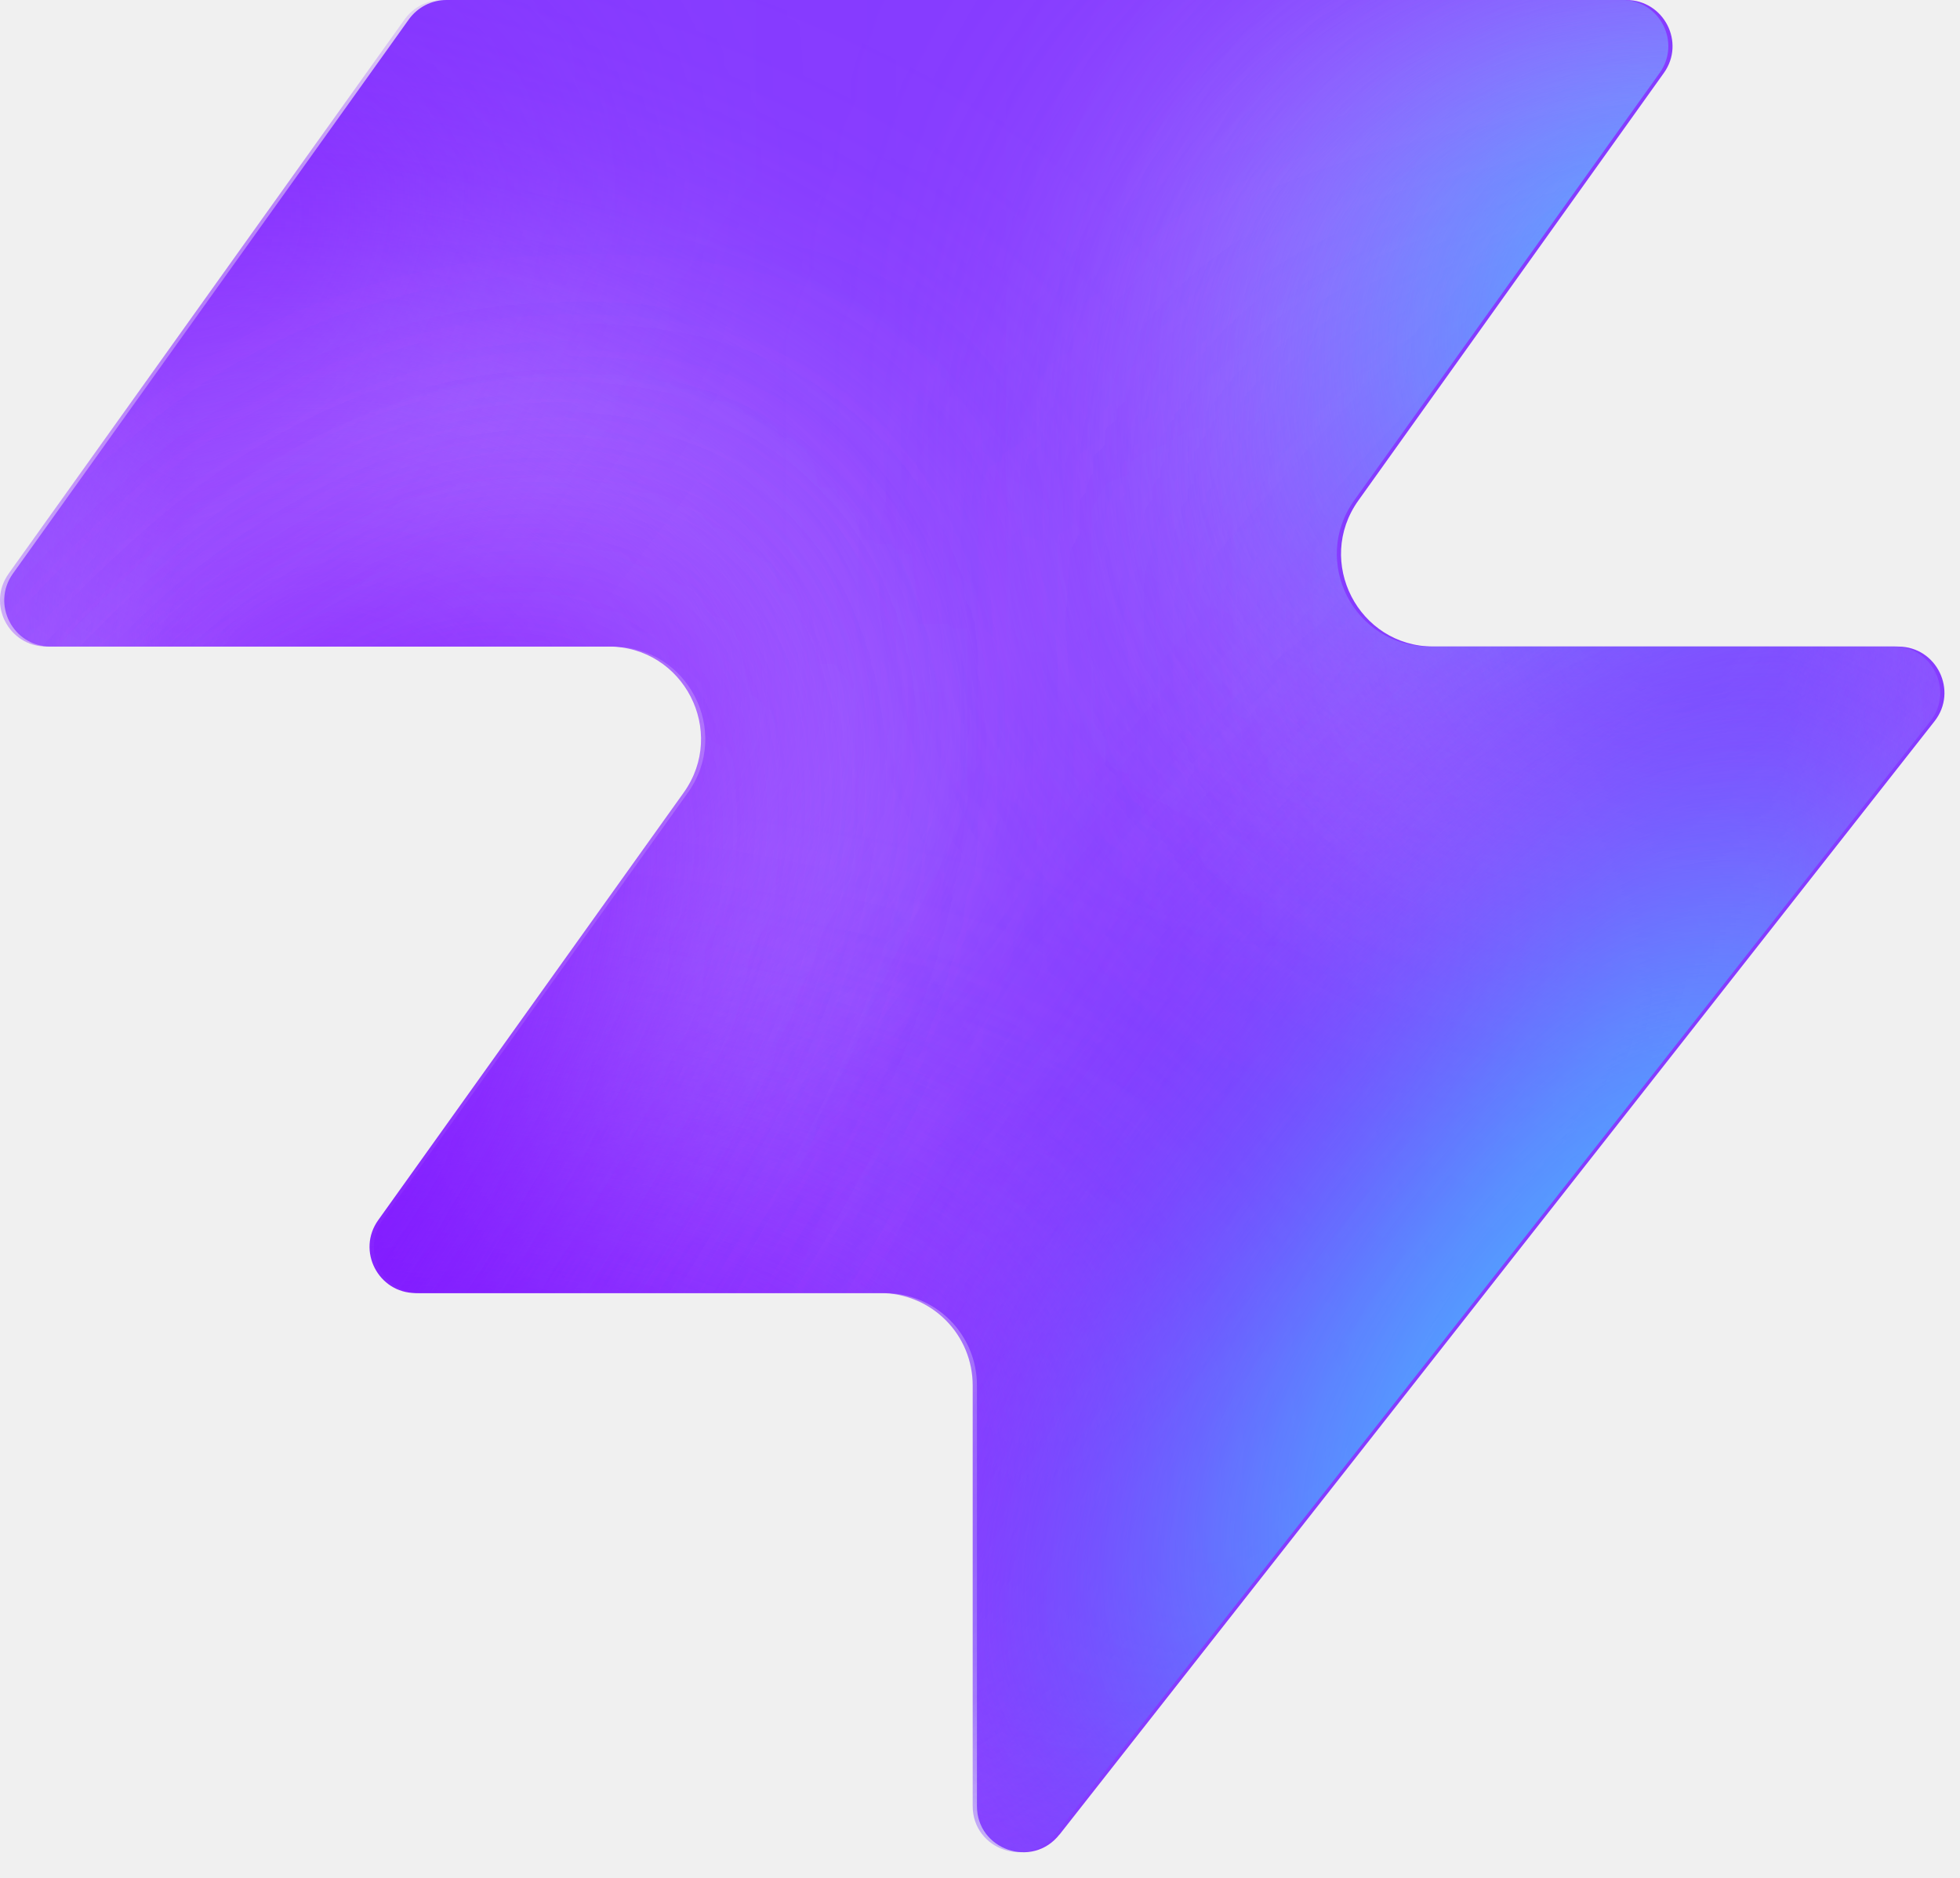
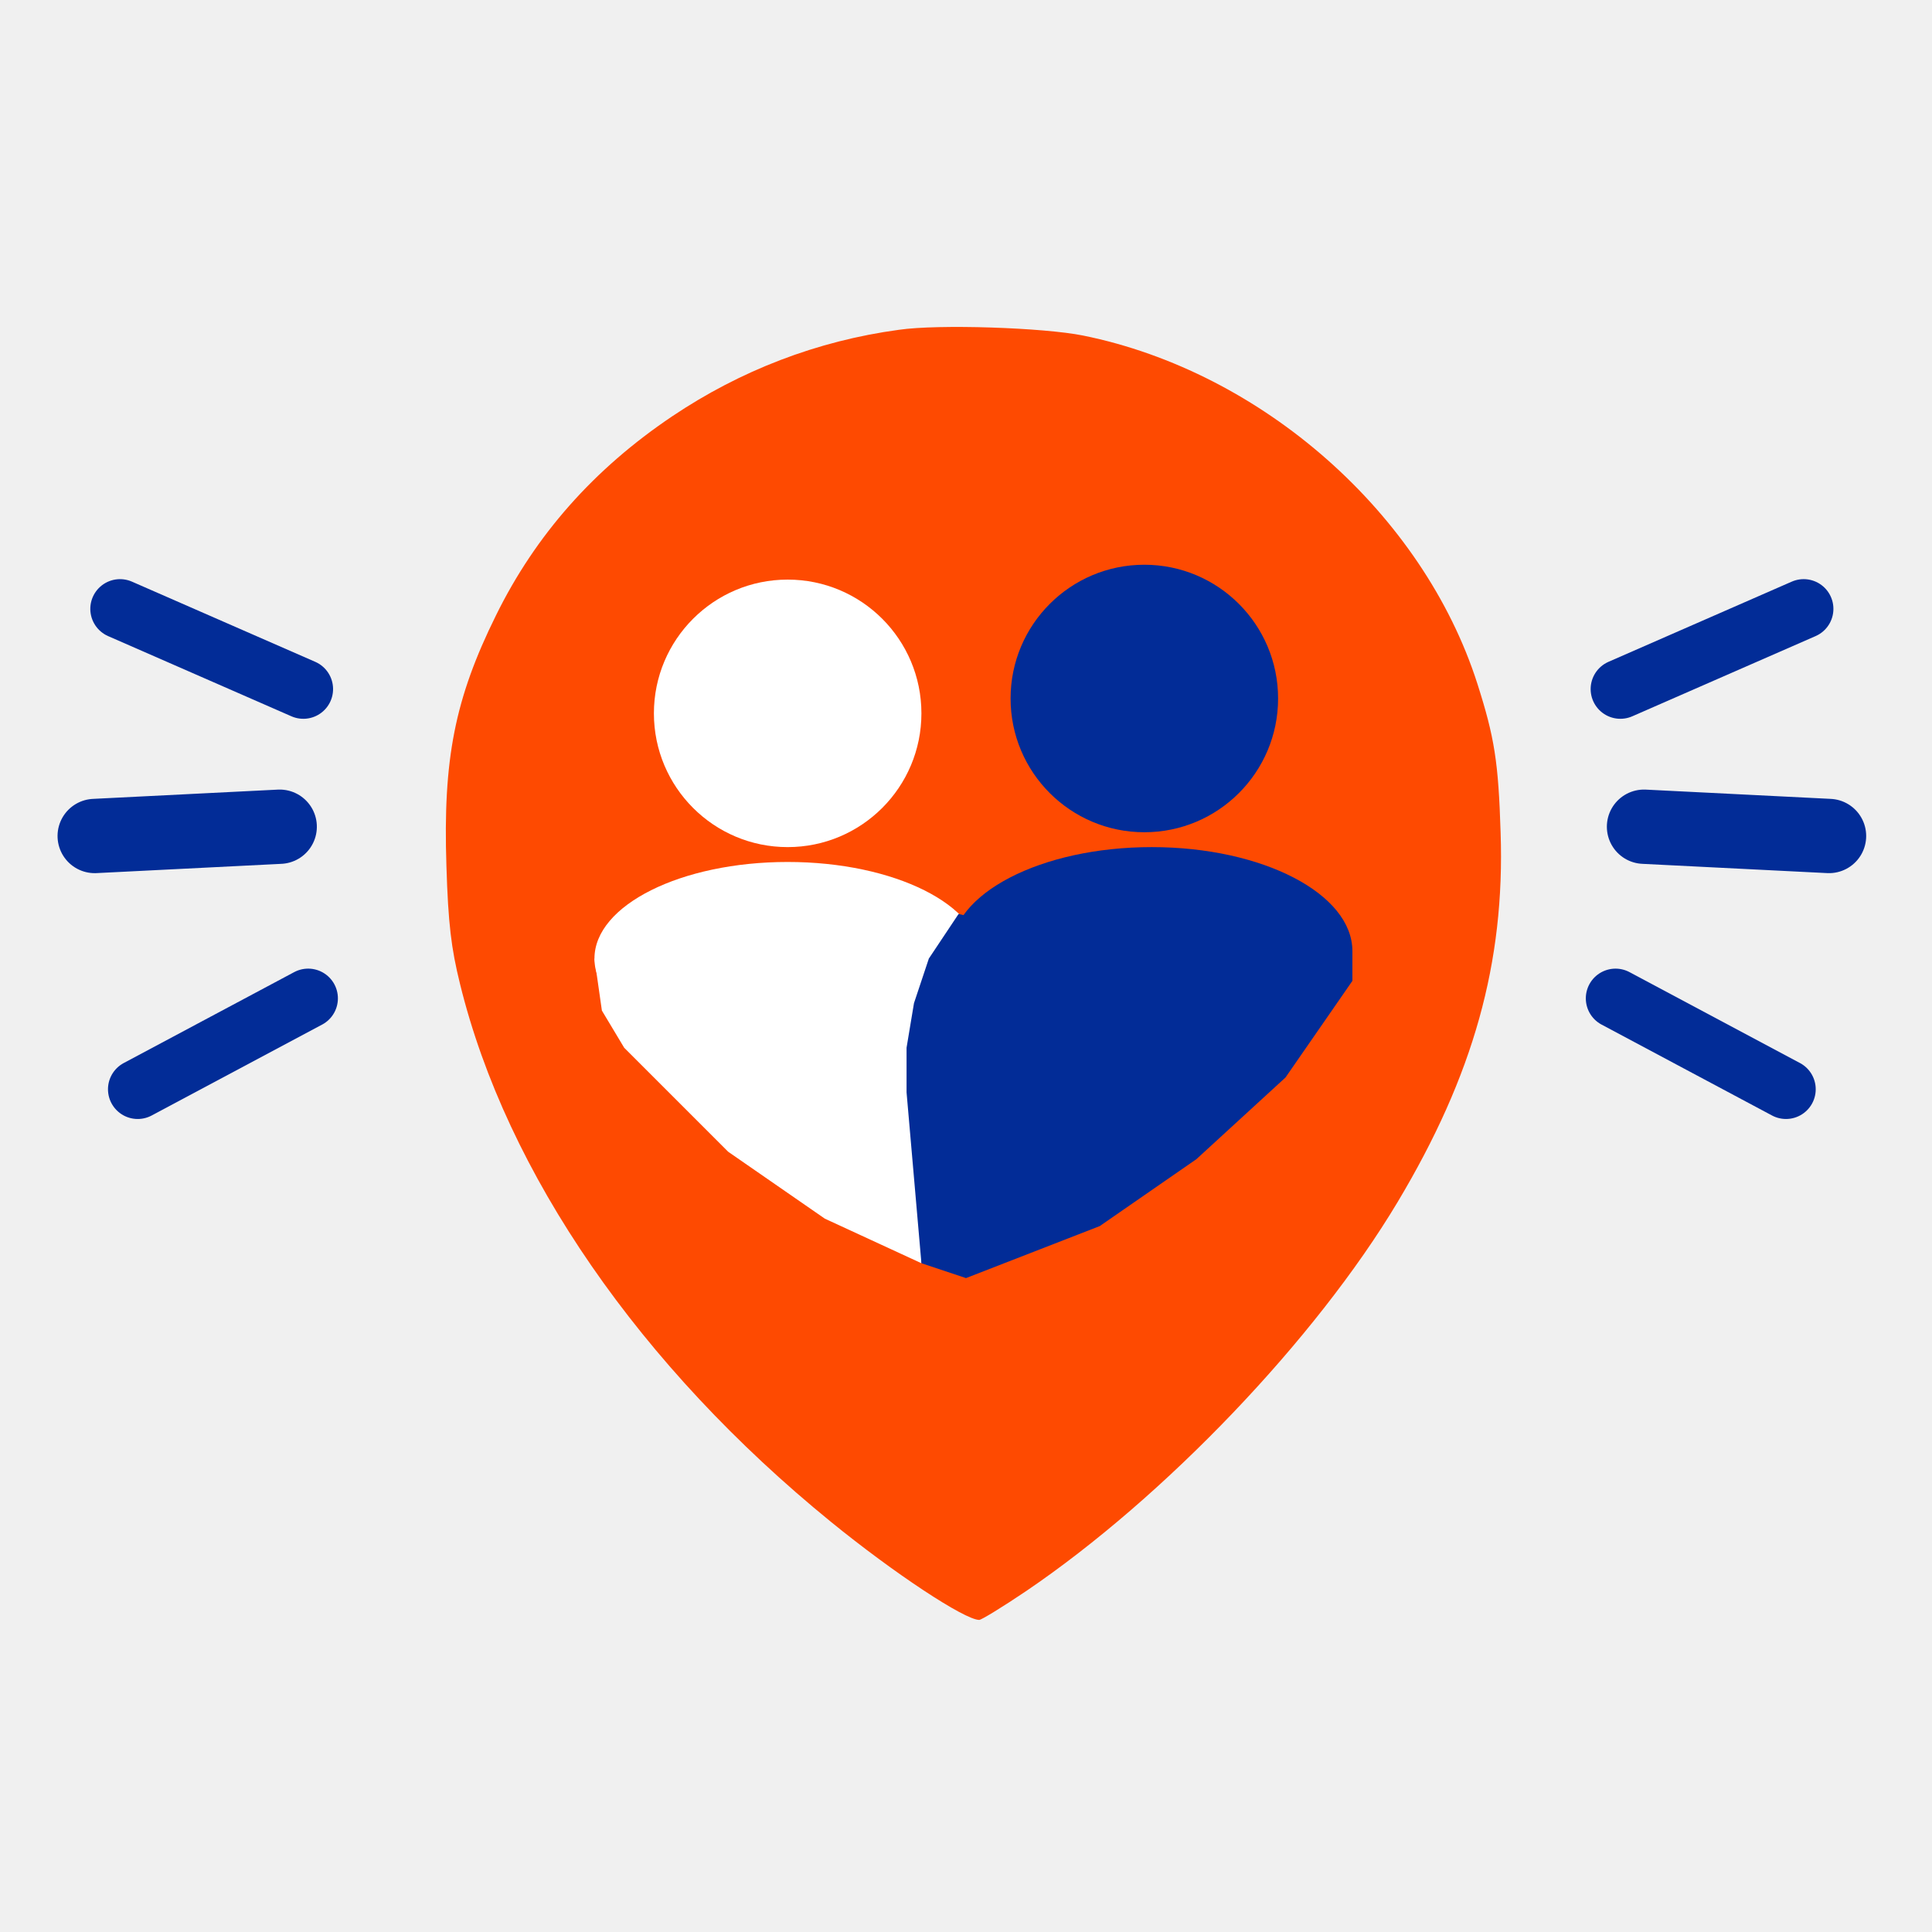
- <svg xmlns="http://www.w3.org/2000/svg" width="48" height="46" fill="none" viewBox="0 0 48 46">
-   <path fill="#863bff" d="M25.946 44.938c-.664.845-2.021.375-2.021-.698V33.937a2.26 2.26 0 0 0-2.262-2.262H10.287c-.92 0-1.456-1.04-.92-1.788l7.48-10.471c1.07-1.497 0-3.578-1.842-3.578H1.237c-.92 0-1.456-1.04-.92-1.788L10.013.474c.214-.297.556-.474.92-.474h28.894c.92 0 1.456 1.04.92 1.788l-7.48 10.471c-1.07 1.498 0 3.579 1.842 3.579h11.377c.943 0 1.473 1.088.89 1.83L25.947 44.94z" style="fill:#863bff;fill:color(display-p3 .525 .23 1);fill-opacity:1" />
-   <mask id="a" width="48" height="46" x="0" y="0" maskUnits="userSpaceOnUse" style="mask-type:alpha">
-     <path fill="#000" d="M25.842 44.938c-.664.844-2.021.375-2.021-.698V33.937a2.26 2.26 0 0 0-2.262-2.262H10.183c-.92 0-1.456-1.04-.92-1.788l7.48-10.471c1.07-1.498 0-3.579-1.842-3.579H1.133c-.92 0-1.456-1.04-.92-1.787L9.91.473c.214-.297.556-.474.92-.474h28.894c.92 0 1.456 1.04.92 1.788l-7.48 10.471c-1.07 1.498 0 3.578 1.842 3.578h11.377c.943 0 1.473 1.088.89 1.832L25.843 44.94z" style="fill:#000;fill-opacity:1" />
-   </mask>
-   <g mask="url(#a)">
-     <g filter="url(#b)">
-       <ellipse cx="5.508" cy="14.704" fill="#ede6ff" rx="5.508" ry="14.704" style="fill:#ede6ff;fill:color(display-p3 .927 .903 1);fill-opacity:1" transform="matrix(.00324 1 1 -.00324 -4.47 31.516)" />
-     </g>
-     <g filter="url(#c)">
-       <ellipse cx="10.399" cy="29.851" fill="#ede6ff" rx="10.399" ry="29.851" style="fill:#ede6ff;fill:color(display-p3 .927 .903 1);fill-opacity:1" transform="matrix(.00324 1 1 -.00324 -39.328 7.883)" />
-     </g>
-     <g filter="url(#d)">
-       <ellipse cx="5.508" cy="30.487" fill="#7e14ff" rx="5.508" ry="30.487" style="fill:#7e14ff;fill:color(display-p3 .492 .077 1);fill-opacity:1" transform="rotate(89.814 -25.913 -14.639)scale(1 -1)" />
-     </g>
-     <g filter="url(#e)">
-       <ellipse cx="5.508" cy="30.599" fill="#7e14ff" rx="5.508" ry="30.599" style="fill:#7e14ff;fill:color(display-p3 .492 .077 1);fill-opacity:1" transform="rotate(89.814 -32.644 -3.334)scale(1 -1)" />
-     </g>
-     <g filter="url(#f)">
-       <ellipse cx="5.508" cy="30.599" fill="#7e14ff" rx="5.508" ry="30.599" style="fill:#7e14ff;fill:color(display-p3 .492 .077 1);fill-opacity:1" transform="matrix(.00324 1 1 -.00324 -34.34 30.47)" />
-     </g>
-     <g filter="url(#g)">
-       <ellipse cx="14.072" cy="22.078" fill="#ede6ff" rx="14.072" ry="22.078" style="fill:#ede6ff;fill:color(display-p3 .927 .903 1);fill-opacity:1" transform="rotate(93.35 24.506 48.493)scale(-1 1)" />
-     </g>
-     <g filter="url(#h)">
-       <ellipse cx="3.47" cy="21.501" fill="#7e14ff" rx="3.47" ry="21.501" style="fill:#7e14ff;fill:color(display-p3 .492 .077 1);fill-opacity:1" transform="rotate(89.009 28.708 47.59)scale(-1 1)" />
-     </g>
-     <g filter="url(#i)">
-       <ellipse cx="3.47" cy="21.501" fill="#7e14ff" rx="3.47" ry="21.501" style="fill:#7e14ff;fill:color(display-p3 .492 .077 1);fill-opacity:1" transform="rotate(89.009 28.708 47.59)scale(-1 1)" />
-     </g>
-     <g filter="url(#j)">
-       <ellipse cx=".387" cy="8.972" fill="#7e14ff" rx="4.407" ry="29.108" style="fill:#7e14ff;fill:color(display-p3 .492 .077 1);fill-opacity:1" transform="rotate(39.51 .387 8.972)" />
-     </g>
-     <g filter="url(#k)">
-       <ellipse cx="47.523" cy="-6.092" fill="#7e14ff" rx="4.407" ry="29.108" style="fill:#7e14ff;fill:color(display-p3 .492 .077 1);fill-opacity:1" transform="rotate(37.892 47.523 -6.092)" />
-     </g>
-     <g filter="url(#l)">
-       <ellipse cx="41.412" cy="6.333" fill="#47bfff" rx="5.971" ry="9.665" style="fill:#47bfff;fill:color(display-p3 .28 .748 1);fill-opacity:1" transform="rotate(37.892 41.412 6.333)" />
-     </g>
-     <g filter="url(#m)">
-       <ellipse cx="-1.879" cy="38.332" fill="#7e14ff" rx="4.407" ry="29.108" style="fill:#7e14ff;fill:color(display-p3 .492 .077 1);fill-opacity:1" transform="rotate(37.892 -1.88 38.332)" />
-     </g>
-     <g filter="url(#n)">
-       <ellipse cx="-1.879" cy="38.332" fill="#7e14ff" rx="4.407" ry="29.108" style="fill:#7e14ff;fill:color(display-p3 .492 .077 1);fill-opacity:1" transform="rotate(37.892 -1.88 38.332)" />
-     </g>
-     <g filter="url(#o)">
-       <ellipse cx="35.651" cy="29.907" fill="#7e14ff" rx="4.407" ry="29.108" style="fill:#7e14ff;fill:color(display-p3 .492 .077 1);fill-opacity:1" transform="rotate(37.892 35.651 29.907)" />
-     </g>
-     <g filter="url(#p)">
-       <ellipse cx="38.418" cy="32.4" fill="#47bfff" rx="5.971" ry="15.297" style="fill:#47bfff;fill:color(display-p3 .28 .748 1);fill-opacity:1" transform="rotate(37.892 38.418 32.4)" />
-     </g>
-   </g>
-   <defs>
-     <filter id="b" width="60.045" height="41.654" x="-19.77" y="16.149" color-interpolation-filters="sRGB" filterUnits="userSpaceOnUse">
-       <feFlood flood-opacity="0" result="BackgroundImageFix" />
-       <feBlend in="SourceGraphic" in2="BackgroundImageFix" result="shape" />
-       <feGaussianBlur result="effect1_foregroundBlur_2002_17158" stdDeviation="7.659" />
-     </filter>
-     <filter id="c" width="90.34" height="51.437" x="-54.613" y="-7.533" color-interpolation-filters="sRGB" filterUnits="userSpaceOnUse">
-       <feFlood flood-opacity="0" result="BackgroundImageFix" />
-       <feBlend in="SourceGraphic" in2="BackgroundImageFix" result="shape" />
-       <feGaussianBlur result="effect1_foregroundBlur_2002_17158" stdDeviation="7.659" />
-     </filter>
-     <filter id="d" width="79.355" height="29.4" x="-49.64" y="2.03" color-interpolation-filters="sRGB" filterUnits="userSpaceOnUse">
-       <feFlood flood-opacity="0" result="BackgroundImageFix" />
-       <feBlend in="SourceGraphic" in2="BackgroundImageFix" result="shape" />
-       <feGaussianBlur result="effect1_foregroundBlur_2002_17158" stdDeviation="4.596" />
-     </filter>
-     <filter id="e" width="79.579" height="29.4" x="-45.045" y="20.029" color-interpolation-filters="sRGB" filterUnits="userSpaceOnUse">
-       <feFlood flood-opacity="0" result="BackgroundImageFix" />
-       <feBlend in="SourceGraphic" in2="BackgroundImageFix" result="shape" />
-       <feGaussianBlur result="effect1_foregroundBlur_2002_17158" stdDeviation="4.596" />
-     </filter>
-     <filter id="f" width="79.579" height="29.4" x="-43.513" y="21.178" color-interpolation-filters="sRGB" filterUnits="userSpaceOnUse">
-       <feFlood flood-opacity="0" result="BackgroundImageFix" />
-       <feBlend in="SourceGraphic" in2="BackgroundImageFix" result="shape" />
-       <feGaussianBlur result="effect1_foregroundBlur_2002_17158" stdDeviation="4.596" />
-     </filter>
-     <filter id="g" width="74.749" height="58.852" x="15.756" y="-17.901" color-interpolation-filters="sRGB" filterUnits="userSpaceOnUse">
-       <feFlood flood-opacity="0" result="BackgroundImageFix" />
-       <feBlend in="SourceGraphic" in2="BackgroundImageFix" result="shape" />
-       <feGaussianBlur result="effect1_foregroundBlur_2002_17158" stdDeviation="7.659" />
-     </filter>
-     <filter id="h" width="61.377" height="25.362" x="23.548" y="2.284" color-interpolation-filters="sRGB" filterUnits="userSpaceOnUse">
-       <feFlood flood-opacity="0" result="BackgroundImageFix" />
-       <feBlend in="SourceGraphic" in2="BackgroundImageFix" result="shape" />
-       <feGaussianBlur result="effect1_foregroundBlur_2002_17158" stdDeviation="4.596" />
-     </filter>
-     <filter id="i" width="61.377" height="25.362" x="23.548" y="2.284" color-interpolation-filters="sRGB" filterUnits="userSpaceOnUse">
-       <feFlood flood-opacity="0" result="BackgroundImageFix" />
-       <feBlend in="SourceGraphic" in2="BackgroundImageFix" result="shape" />
-       <feGaussianBlur result="effect1_foregroundBlur_2002_17158" stdDeviation="4.596" />
-     </filter>
-     <filter id="j" width="56.045" height="63.649" x="-27.636" y="-22.853" color-interpolation-filters="sRGB" filterUnits="userSpaceOnUse">
-       <feFlood flood-opacity="0" result="BackgroundImageFix" />
-       <feBlend in="SourceGraphic" in2="BackgroundImageFix" result="shape" />
-       <feGaussianBlur result="effect1_foregroundBlur_2002_17158" stdDeviation="4.596" />
-     </filter>
-     <filter id="k" width="54.814" height="64.646" x="20.116" y="-38.415" color-interpolation-filters="sRGB" filterUnits="userSpaceOnUse">
-       <feFlood flood-opacity="0" result="BackgroundImageFix" />
-       <feBlend in="SourceGraphic" in2="BackgroundImageFix" result="shape" />
-       <feGaussianBlur result="effect1_foregroundBlur_2002_17158" stdDeviation="4.596" />
-     </filter>
-     <filter id="l" width="33.541" height="35.313" x="24.641" y="-11.323" color-interpolation-filters="sRGB" filterUnits="userSpaceOnUse">
-       <feFlood flood-opacity="0" result="BackgroundImageFix" />
-       <feBlend in="SourceGraphic" in2="BackgroundImageFix" result="shape" />
-       <feGaussianBlur result="effect1_foregroundBlur_2002_17158" stdDeviation="4.596" />
-     </filter>
-     <filter id="m" width="54.814" height="64.646" x="-29.286" y="6.009" color-interpolation-filters="sRGB" filterUnits="userSpaceOnUse">
-       <feFlood flood-opacity="0" result="BackgroundImageFix" />
-       <feBlend in="SourceGraphic" in2="BackgroundImageFix" result="shape" />
-       <feGaussianBlur result="effect1_foregroundBlur_2002_17158" stdDeviation="4.596" />
-     </filter>
-     <filter id="n" width="54.814" height="64.646" x="-29.286" y="6.009" color-interpolation-filters="sRGB" filterUnits="userSpaceOnUse">
-       <feFlood flood-opacity="0" result="BackgroundImageFix" />
-       <feBlend in="SourceGraphic" in2="BackgroundImageFix" result="shape" />
-       <feGaussianBlur result="effect1_foregroundBlur_2002_17158" stdDeviation="4.596" />
-     </filter>
-     <filter id="o" width="54.814" height="64.646" x="8.244" y="-2.416" color-interpolation-filters="sRGB" filterUnits="userSpaceOnUse">
-       <feFlood flood-opacity="0" result="BackgroundImageFix" />
-       <feBlend in="SourceGraphic" in2="BackgroundImageFix" result="shape" />
-       <feGaussianBlur result="effect1_foregroundBlur_2002_17158" stdDeviation="4.596" />
-     </filter>
-     <filter id="p" width="39.409" height="43.623" x="18.713" y="10.588" color-interpolation-filters="sRGB" filterUnits="userSpaceOnUse">
-       <feFlood flood-opacity="0" result="BackgroundImageFix" />
-       <feBlend in="SourceGraphic" in2="BackgroundImageFix" result="shape" />
-       <feGaussianBlur result="effect1_foregroundBlur_2002_17158" stdDeviation="4.596" />
-     </filter>
-   </defs>
+ <svg xmlns="http://www.w3.org/2000/svg" width="130" height="130" viewBox="0 0 130 130" fill="none">
+   <path d="M60.49 22.191C54.972 22.937 49.809 24.937 45.235 28.01C39.953 31.561 36.029 36.008 33.373 41.409C30.6 47.019 29.803 51.078 30.039 58.27C30.157 62.149 30.364 63.82 30.954 66.207C34.082 78.95 43.081 91.96 55.916 102.405C60.165 105.867 64.916 109 65.89 109C66.037 109 67.454 108.135 69.047 107.06C78.371 100.734 88.521 90.11 94.039 80.889C99.144 72.355 101.268 64.775 100.973 56.032C100.826 51.257 100.56 49.616 99.409 46.005C95.751 34.575 84.951 25.026 72.883 22.579C70.227 22.042 63.146 21.803 60.49 22.191Z" fill="#FE4A01" />
+   <circle cx="53" cy="48" r="9" fill="white" />
+   <ellipse cx="53" cy="64.5" rx="13" ry="6.5" fill="white" />
+   <path d="M40 64.5L62 69.5V85L55.5 82L49 77.5L44.5 73L42 70.5L40.5 68L40 64.5Z" fill="white" />
+   <circle cx="77" cy="47" r="9" fill="#022C97" />
+   <ellipse cx="77.5" cy="64" rx="13.5" ry="7" fill="#022C97" />
+   <path d="M61 73.5V70.5L61.5 67.5L62.5 64.5L63.5 63L64.5 61.5L71 63L91 64V66L86.5 72.5L80.5 78L74 82.5L65 86L62 85L61 73.5Z" fill="#022C97" />
+   <line x1="109.031" y1="46.366" x2="121.366" y2="40.969" stroke="#022C97" stroke-width="4" stroke-linecap="round" />
+   <line x1="110.622" y1="55.628" x2="123.071" y2="56.252" stroke="#022C97" stroke-width="5" stroke-linecap="round" />
+   <line x1="108.706" y1="67.177" x2="120.176" y2="73.294" stroke="#022C97" stroke-width="4" stroke-linecap="round" />
+   <line x1="2" y1="-2" x2="15.464" y2="-2" transform="matrix(-0.916157 -0.400819 -0.400819 0.916157 21.4424 49)" stroke="#022C97" stroke-width="4" stroke-linecap="round" />
+   <line x1="2.5" y1="-2.5" x2="14.964" y2="-2.5" transform="matrix(-0.998746 0.0500729 0.0500729 0.998746 21.4424 58)" stroke="#022C97" stroke-width="5" stroke-linecap="round" />
+   <line x1="2" y1="-2" x2="15" y2="-2" transform="matrix(-0.882353 0.470588 0.470588 0.882353 23.4424 68)" stroke="#022C97" stroke-width="4" stroke-linecap="round" />
</svg>
